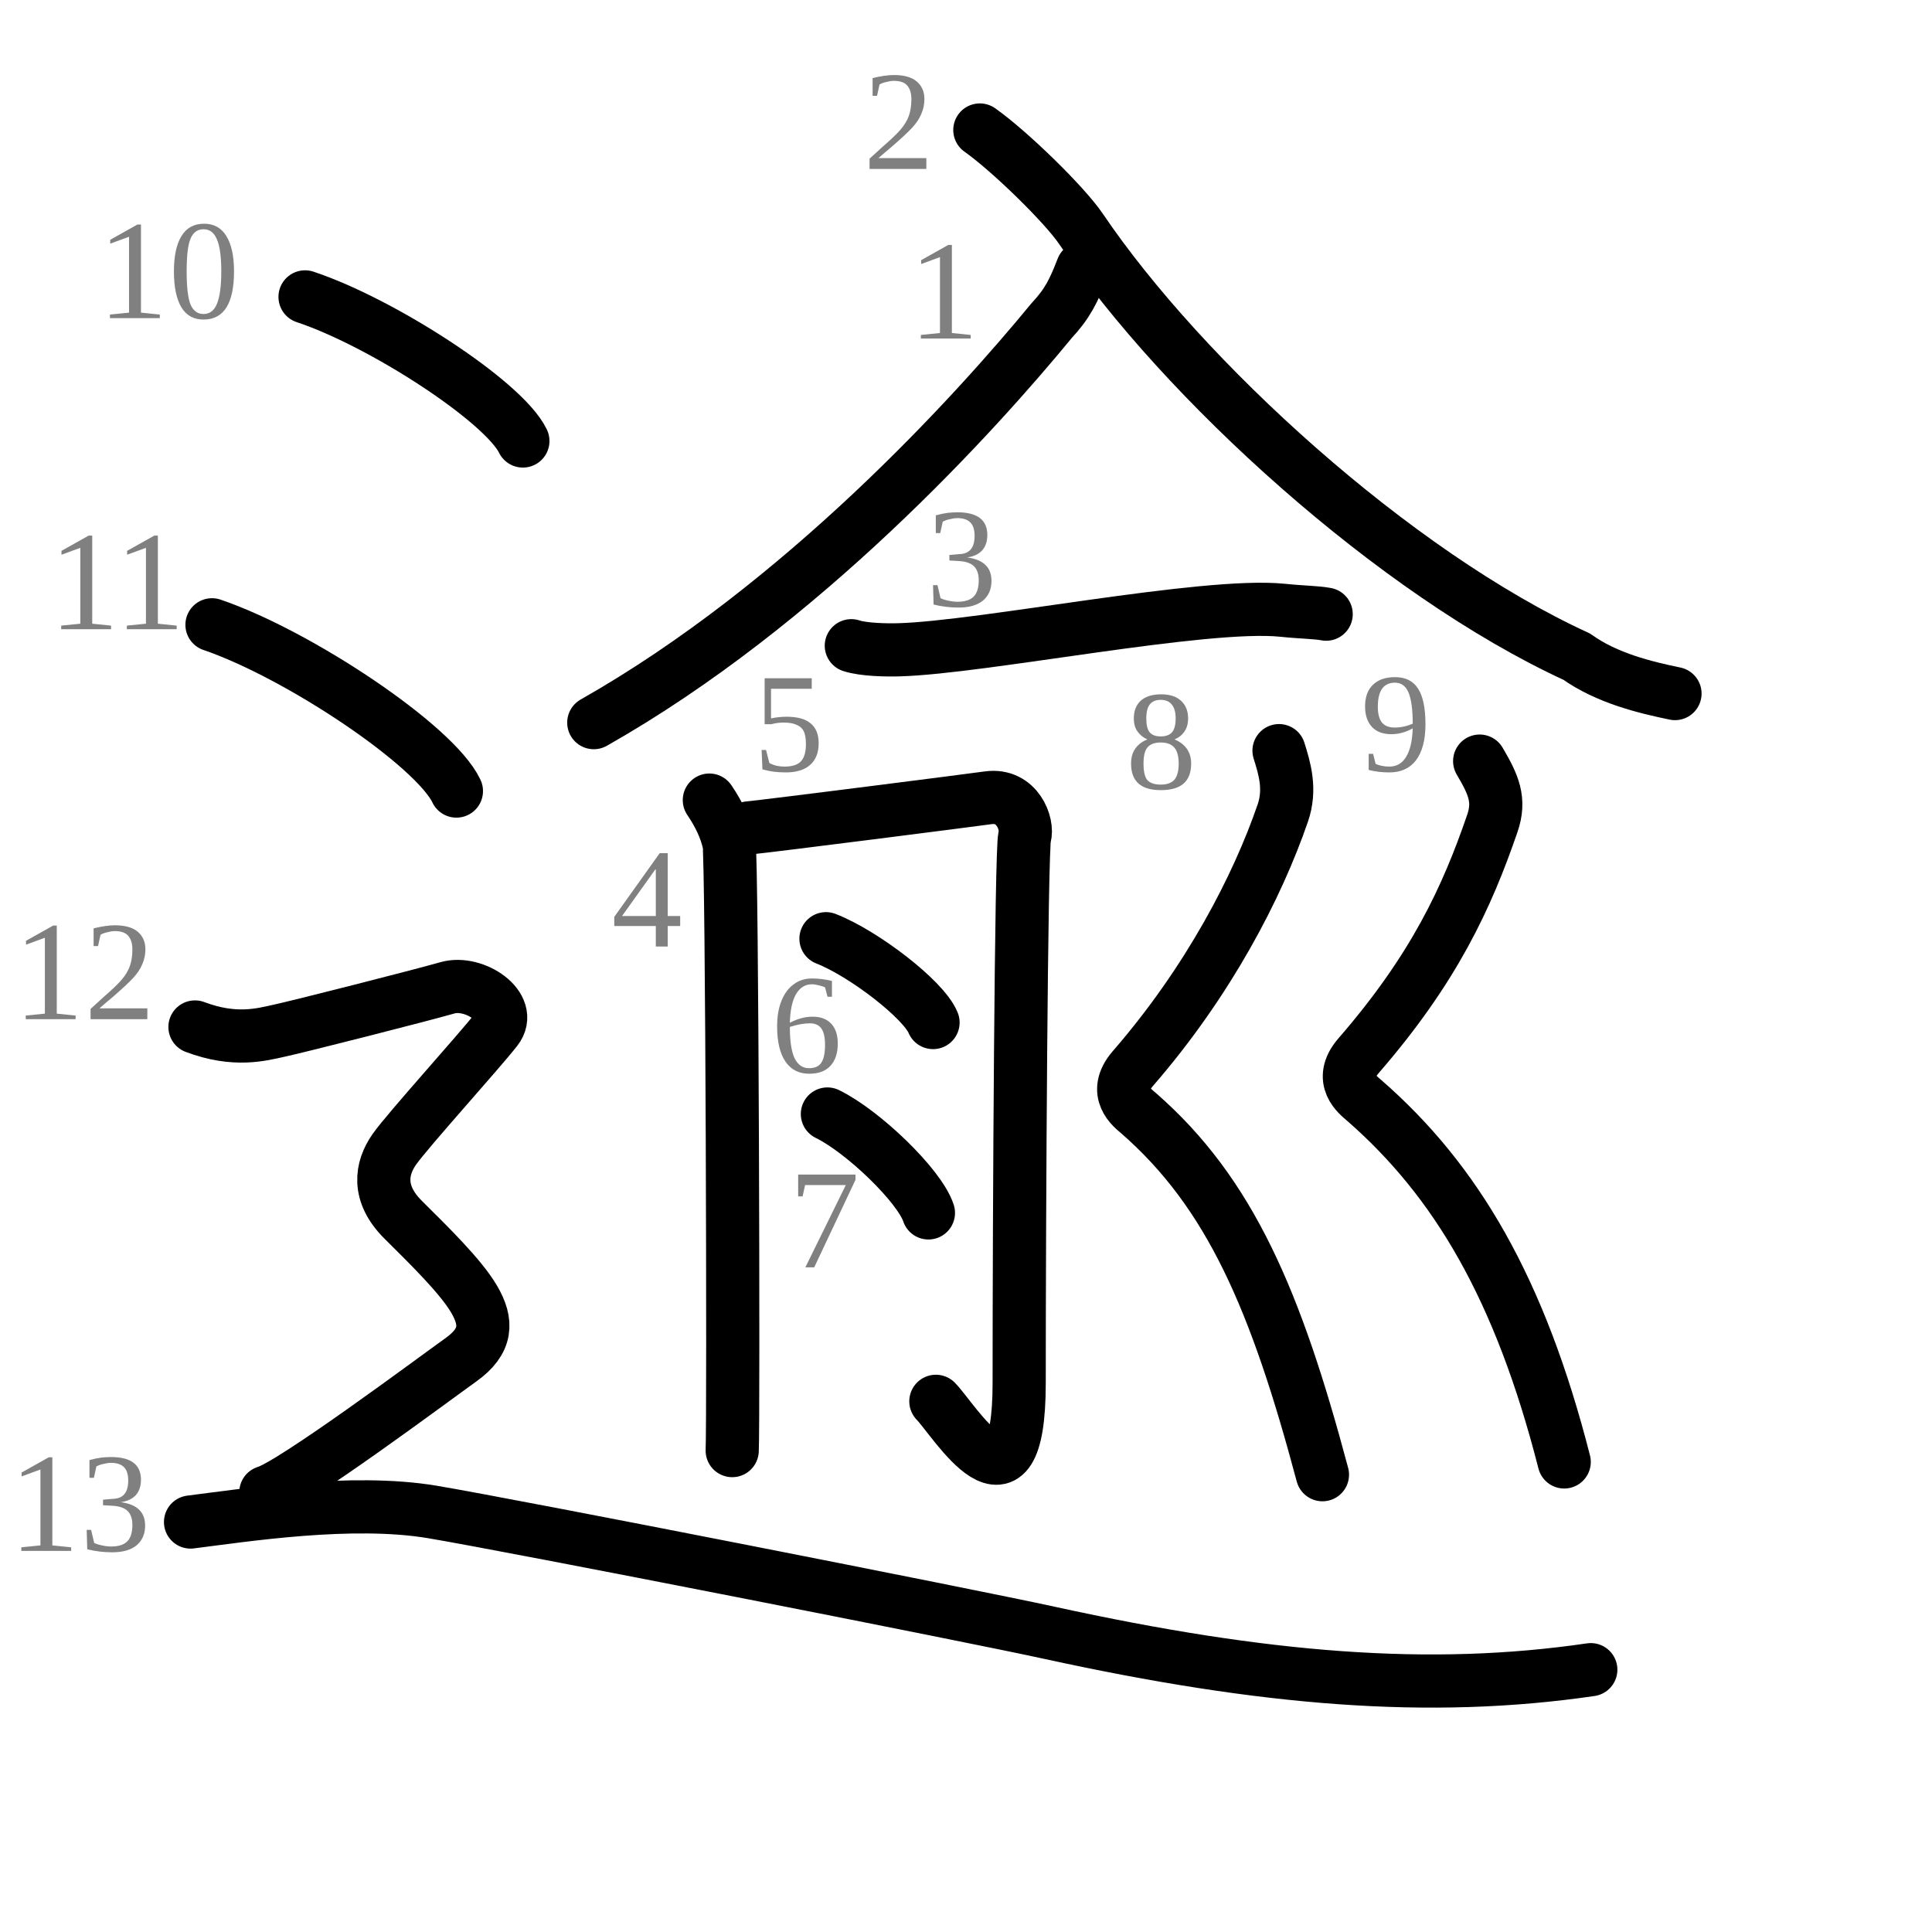
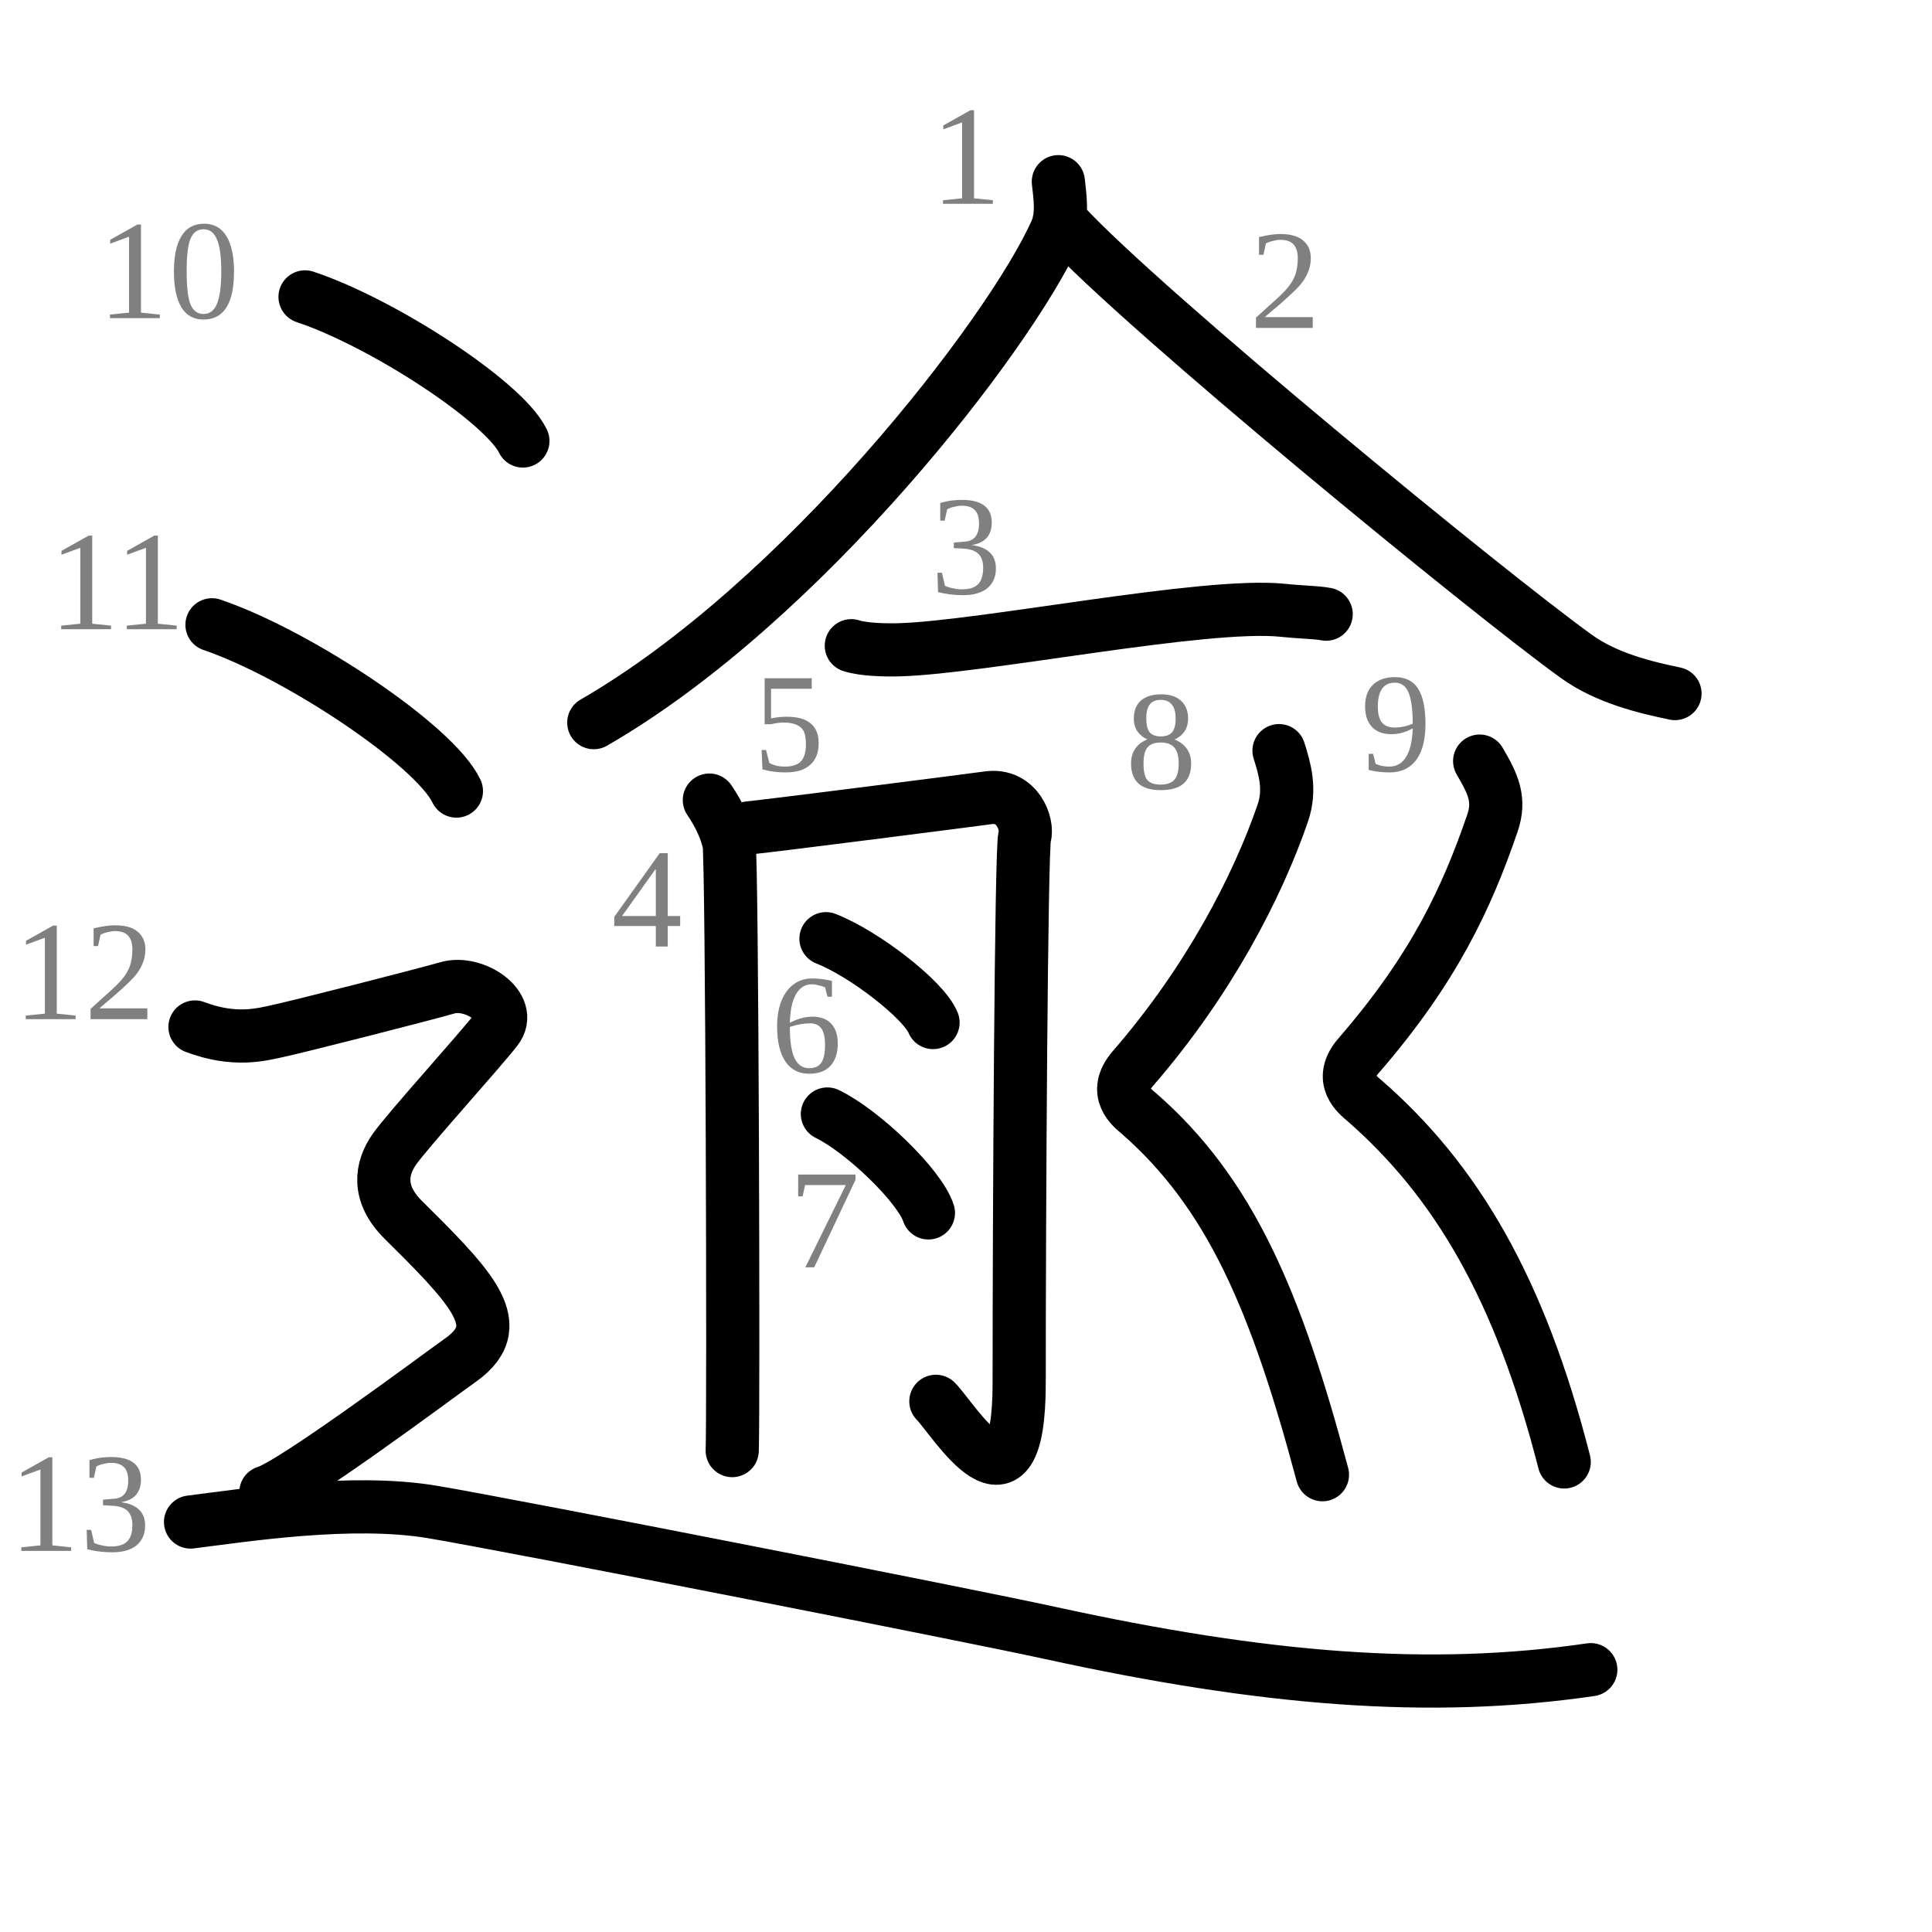
<svg xmlns="http://www.w3.org/2000/svg" xmlns:ns1="http://kanjivg.tagaini.net" width="109" height="109" viewBox="0 0 109 109">
  <g id="kvg:StrokePaths_0903e" style="fill:none;stroke:#000000;stroke-width:3;stroke-linecap:round;stroke-linejoin:round;">
    <g id="kvg:0903e" ns1:element="逾">
      <g id="kvg:0903e-g1" ns1:element="兪">
        <g id="kvg:0903e-g2" ns1:element="入" ns1:position="top">
-           <path id="kvg:0903e-s1" ns1:type="㇒" d="M 61.072,15.132 C 60.575,16.41 60.227,17.126 59.333,18.086 55,23.358 45.25,34.114 33.5,40.77" />
-           <path id="kvg:0903e-s2" ns1:type="㇏" d="M 55.281,7.334 c 1.687,1.191 4.778,4.207 5.71,5.585 C 66.73,21.4 78.641,32.313 88.96,37.05 c 1.69,1.21 3.85,1.73 5.54,2.08" />
+           <path id="kvg:0903e-s1" ns1:type="㇒" d="M59.71,10.25c0.07,0.71,0.29,1.88-0.15,2.84C56.93,18.93,45.25,34,33.5,40.77" />
+           <path id="kvg:0903e-s2" ns1:type="㇏" d="M60.05,12.67c4.51,4.88,23.94,20.81,28.91,24.38c1.69,1.21,3.85,1.73,5.54,2.08" />
        </g>
        <g id="kvg:0903e-g3" ns1:position="bottom">
          <g id="kvg:0903e-g4" ns1:element="一">
            <path id="kvg:0903e-s3" ns1:type="㇐" d="M48.03,36.43c0.7,0.23,1.99,0.25,2.69,0.23c4.72-0.13,17.24-2.68,21.64-2.23c1.16,0.12,1.87,0.11,2.46,0.22" />
          </g>
          <g id="kvg:0903e-g5" ns1:element="月" ns1:variant="true">
            <path id="kvg:0903e-s4" ns1:type="㇒" d="M40.02,45.14c0.55,0.81,0.93,1.62,1.11,2.43c0.18,0.81,0.26,32.45,0.18,34.27" />
            <path id="kvg:0903e-s5" ns1:type="㇆" d="M42.24,46.71c1.24-0.12,12.59-1.57,13.51-1.7c1.65-0.23,2.27,1.5,2.06,2.2c-0.2,0.67-0.31,21.45-0.31,30.81c0,8.29-3.67,2.08-4.7,1.04" />
            <path id="kvg:0903e-s6" ns1:type="㇔" d="M46.6,52.96c2.13,0.83,5.51,3.43,6.04,4.73" />
            <path id="kvg:0903e-s7" ns1:type="㇔" d="M46.68,62.85c2.01,0.98,5.2,4.05,5.7,5.58" />
          </g>
          <g id="kvg:0903e-g6" ns1:element="刂" ns1:variant="true" ns1:original="刀">
            <path id="kvg:0903e-s8" ns1:type="㇛" d="M72.16,42.35c0.31,0.99,0.68,2.18,0.21,3.53c-1.42,4.13-4.17,9.47-8.46,14.41c-1.17,1.36-0.02,2.22,0.31,2.5c5.2,4.53,7.78,10.62,10.39,20.41" />
            <path id="kvg:0903e-s9" ns1:type="㇛" d="M83.48,42.94c0.77,1.31,1.18,2.18,0.71,3.53c-1.42,4.13-3.26,8.16-7.55,13.1c-1.17,1.36-0.01,2.22,0.31,2.5c5.2,4.53,8.8,10.62,11.3,20.41" />
          </g>
        </g>
      </g>
      <g id="kvg:0903e-g7" ns1:element="辶" ns1:position="nyo" ns1:radical="general">
        <path id="kvg:0903e-s10" ns1:type="㇔" d="M17.21,16.75c4.34,1.44,11.21,5.9,12.29,8.13" />
        <path id="kvg:0903e-s11" ns1:type="㇔" d="M11.96,35.25c4.87,1.66,12.58,6.81,13.79,9.38" />
        <path id="kvg:0903e-s12" ns1:type="㇋" d="M11,57.94c2.25,0.85,3.75,0.43,4.75,0.21c1-0.21,8-1.99,9.5-2.42c1.5-0.43,3.75,1.07,2.75,2.35s-5,5.69-5.75,6.76c-0.75,1.07-1,2.49,0.5,3.98s3.25,3.2,4,4.48c0.75,1.28,0.75,2.35-0.75,3.42c-1.5,1.07-9.5,7.04-11,7.47" />
        <path id="kvg:0903e-s13" ns1:type="㇏" d="M10.75,85.87c3.03-0.38,9.09-1.33,13.63-0.57c4.54,0.76,30.36,5.84,34.83,6.82c12.12,2.65,21.45,3.41,30.54,2.08" />
      </g>
    </g>
  </g>
  <g id="kvg:StrokeNumbers_0903e" style="font-size:8;fill:#808080">
-     <text transform="matrix(1 0 0 1 51.25 19.1)">1</text>
-     <text transform="matrix(1 0 0 1 48.7 9.53)">2</text>
-     <text transform="matrix(1 0 0 1 52.25 34.2)">3</text>
+     <text transform="matrix(1 0 0 1 52.50 11.50)">1</text>
+     <text transform="matrix(1 0 0 1 70.50 18.50)">2</text>
+     <text transform="matrix(1 0 0 1 52.50 33.50)">3</text>
    <text transform="matrix(1 0 0 1 34.50 53.40)">4</text>
    <text transform="matrix(1 0 0 1 42.50 43.50)">5</text>
    <text transform="matrix(1 0 0 1 43.50 60.50)">6</text>
    <text transform="matrix(1 0 0 1 44.50 71.50)">7</text>
    <text transform="matrix(1 0 0 1 63.50 44.50)">8</text>
    <text transform="matrix(1 0 0 1 76.75 43.50)">9</text>
    <text transform="matrix(1 0 0 1 5.50 17.95)">10</text>
    <text transform="matrix(1 0 0 1 2.75 35.50)">11</text>
    <text transform="matrix(1 0 0 1 0.75 57.50)">12</text>
    <text transform="matrix(1 0 0 1 0.50 87.50)">13</text>
  </g>
</svg>
